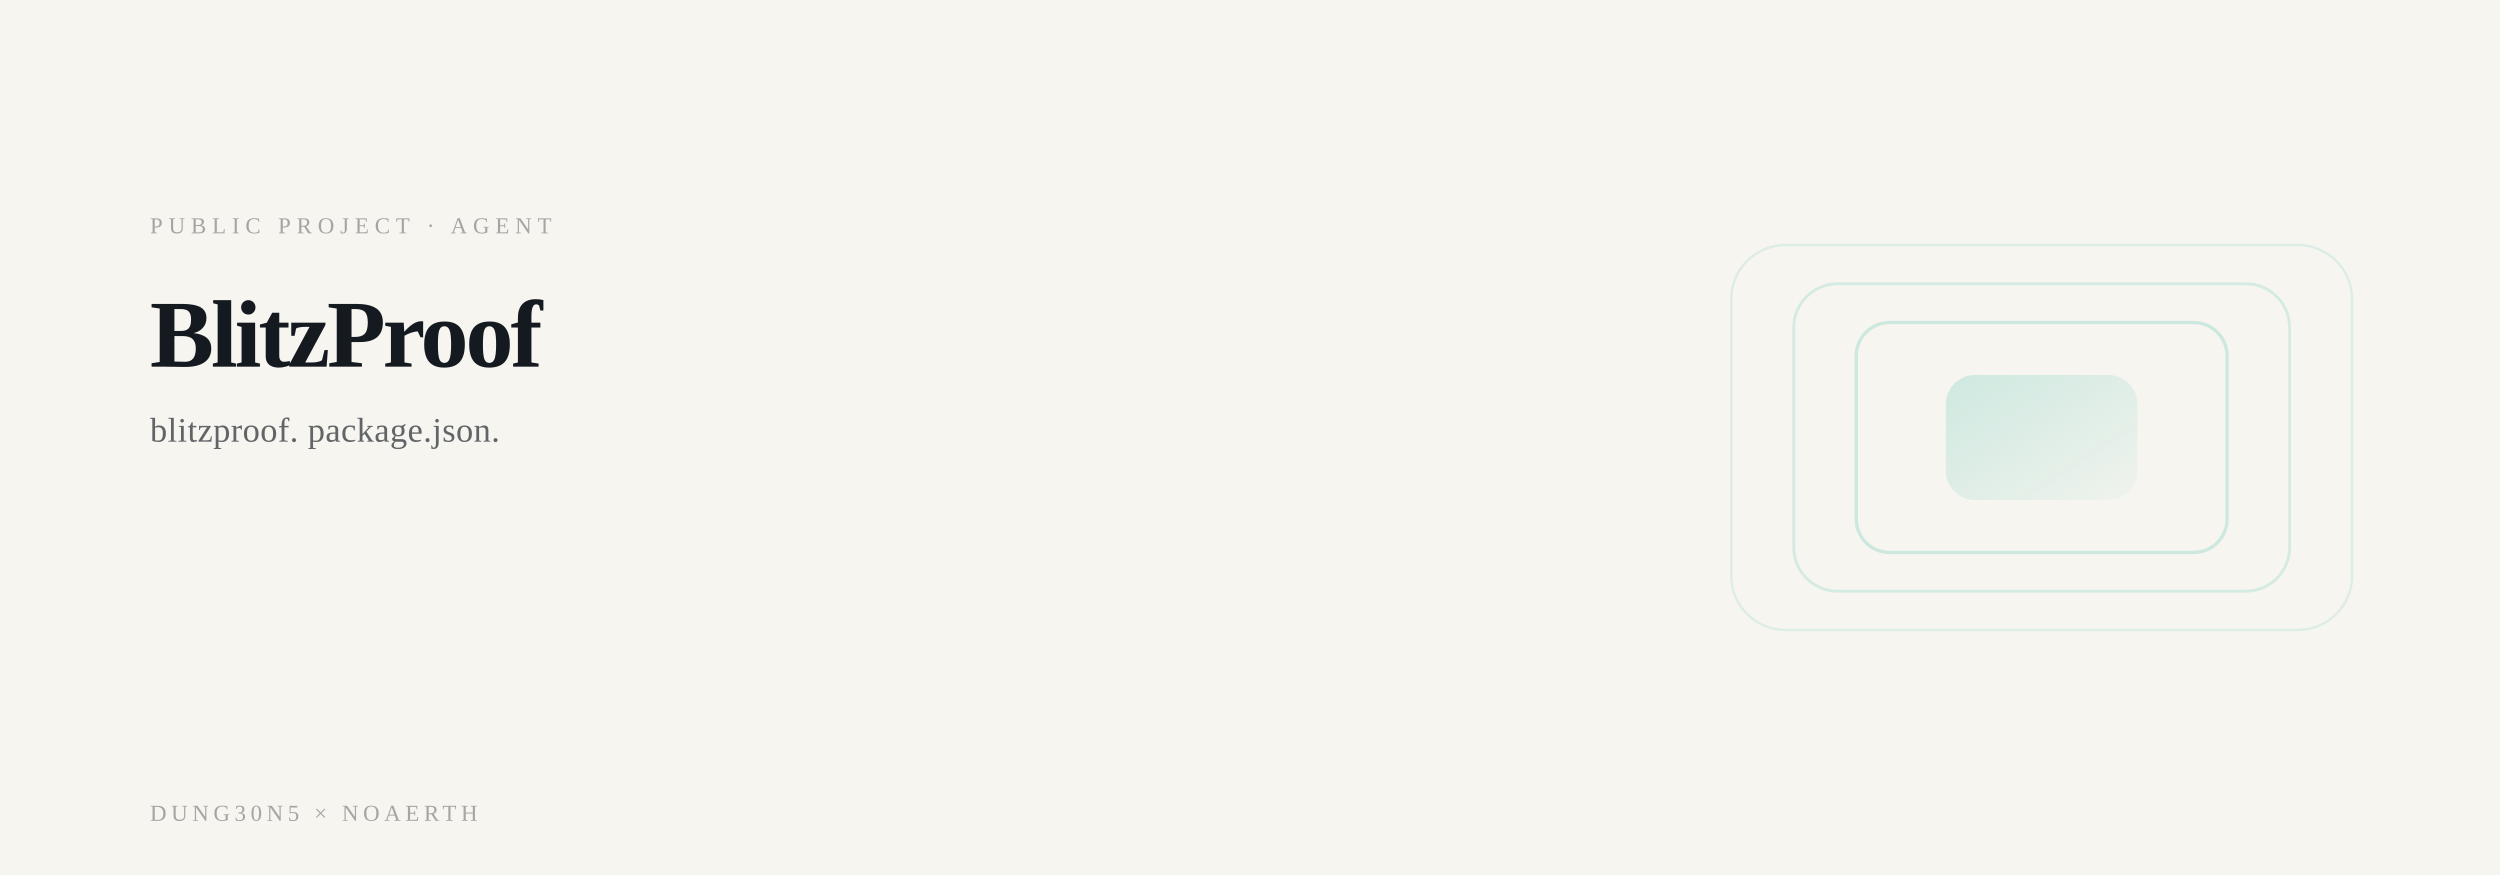
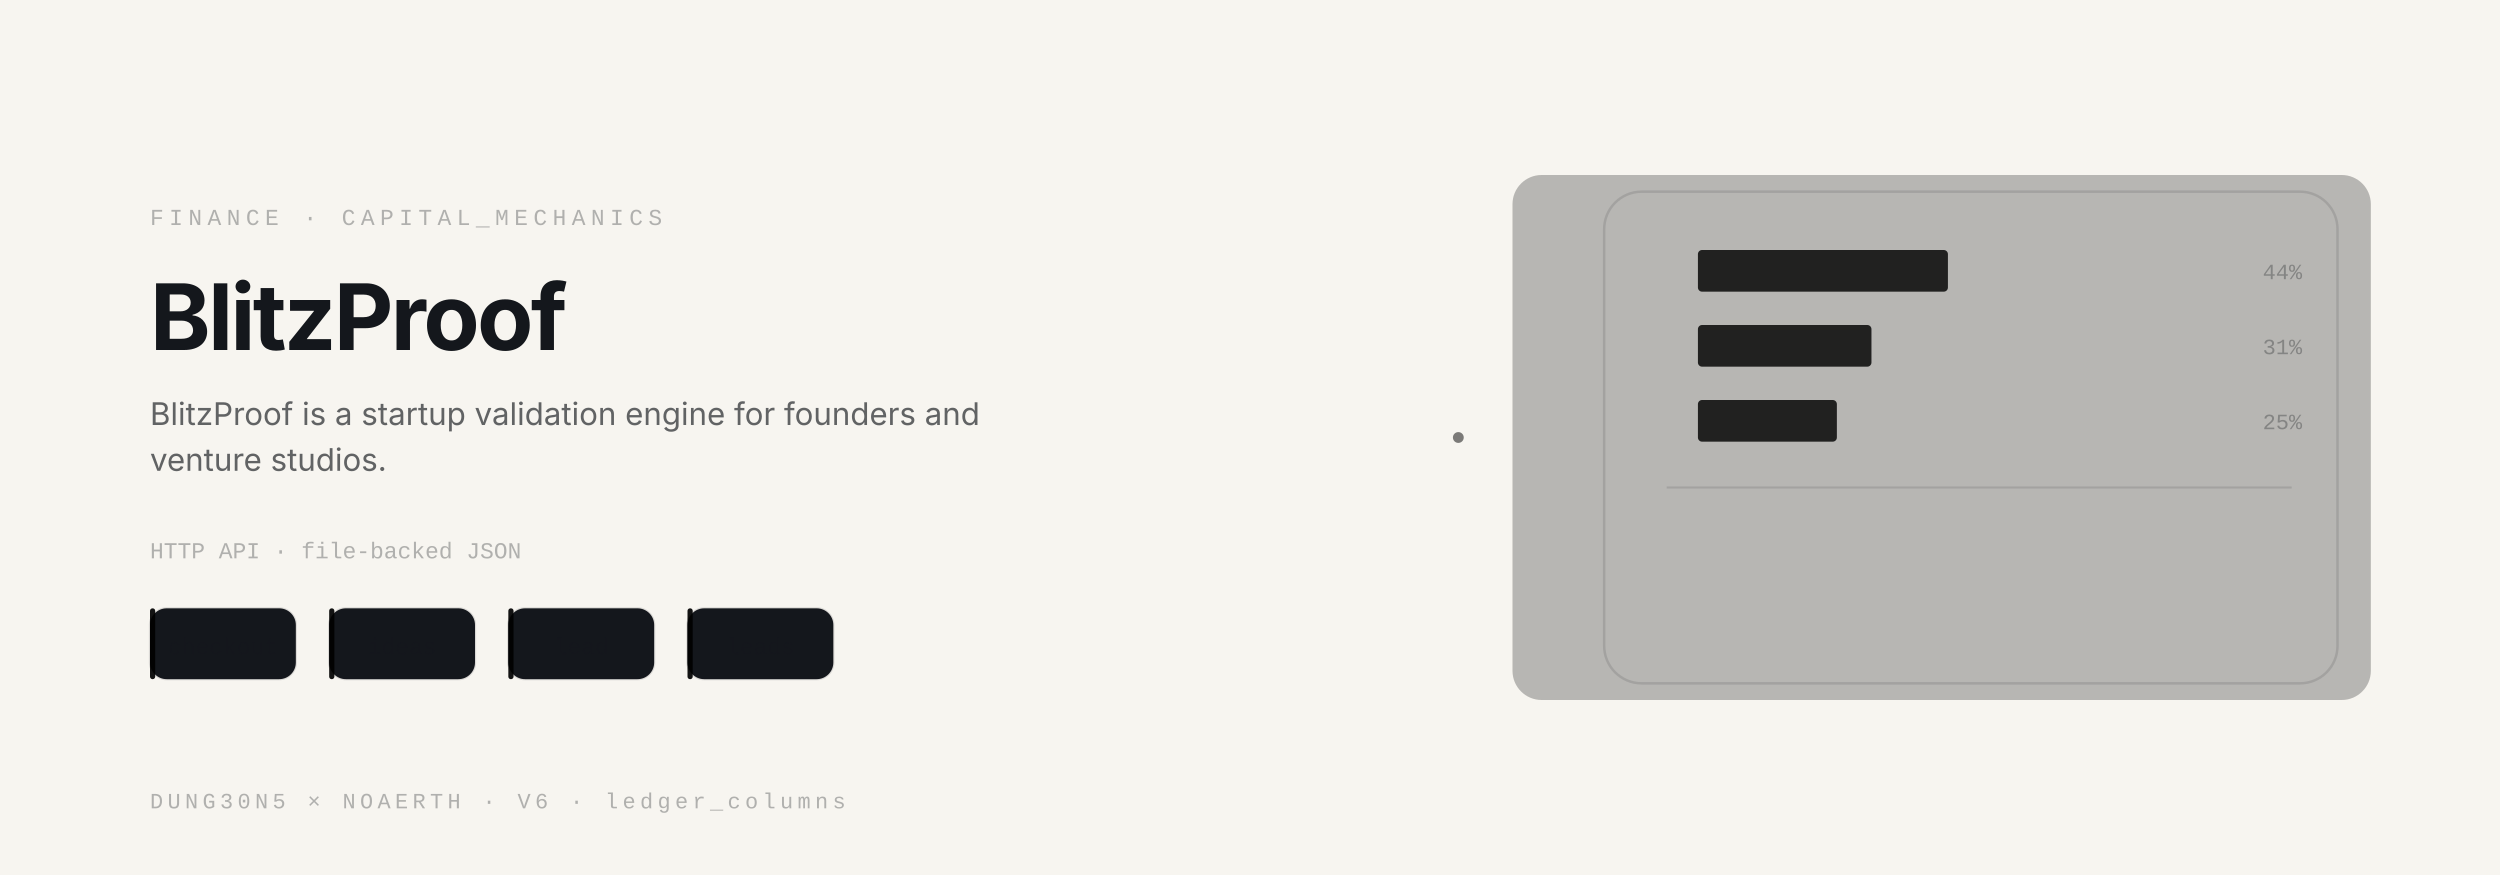
- <svg xmlns="http://www.w3.org/2000/svg" viewBox="0 0 1200 420" width="1200" height="420" role="img" aria-label="BlitzProof: a state ring with tool nodes attached. Motion depicts an objective becomes context, tools read and write state, the loop closes.">
-   <defs>
-     <linearGradient id="hero-blitzproof-light-a" x1="0" y1="0" x2="1" y2="1">
-       <stop offset="0" stop-color="#7fd1c1" stop-opacity="0.85" />
-       <stop offset="1" stop-color="#7fd1c1" stop-opacity="0.15" />
-     </linearGradient>
-   </defs>
+ <svg xmlns="http://www.w3.org/2000/svg" viewBox="0 0 1200 420" width="1200" height="420" role="img" aria-label="BlitzProof: value enters, allocates across positions, and settles">
  <rect width="1200" height="420" fill="#f7f5f0" />
-   <rect x="891" y="154.82" width="178" height="110.36" rx="16" fill="none" stroke="#7fd1c1" stroke-width="1.60" opacity="0.36" />
-   <rect x="861" y="136.22" width="238" height="147.56" rx="21" fill="none" stroke="#7fd1c1" stroke-width="1.38" opacity="0.29" />
-   <rect x="831" y="117.62" width="298" height="184.76" rx="26" fill="none" stroke="#7fd1c1" stroke-width="1.16" opacity="0.23" />
-   <rect x="934" y="180" width="92" height="60" rx="14" fill="url(#hero-blitzproof-light-a)" opacity="0.40" />
-   <text x="72" y="112" fill="#141a205c" font-size="11" letter-spacing="2.8">PUBLIC PROJECT · AGENT</text>
-   <text x="72" y="176" fill="#141a20" font-size="46" font-weight="660" letter-spacing="-1.4">BlitzProof</text>
-   <text x="72" y="212" fill="#141a20a8" font-size="16.5" letter-spacing="0.2">blitzproof. package.json.</text>
-   <rect x="72" y="266" width="106" height="40" rx="9" fill="#141a20" fill-opacity="0.05" stroke="#f4efe424" stroke-width="1.1" opacity="0">
-     <animate attributeName="opacity" from="0" to="1" dur="0.5s" begin="0.50s" fill="freeze" />
-   </rect>
-   <rect x="72" y="266" width="2.5" height="40" rx="1.2" fill="#7fd1c1" opacity="0">
-     <animate attributeName="opacity" from="0" to="0.9" dur="0.5s" begin="0.50s" fill="freeze" />
-   </rect>
-   <text x="125" y="291" fill="#141a20" font-size="11.5" text-anchor="middle" font-family="ui-monospace,SFMono-Regular,Menlo,monospace" opacity="0">objective<animate attributeName="opacity" from="0" to="1" dur="0.5s" begin="0.65s" fill="freeze" />
-   </text>
-   <rect x="194" y="266" width="106" height="40" rx="9" fill="#141a20" fill-opacity="0.05" stroke="#f4efe424" stroke-width="1.1" opacity="0">
-     <animate attributeName="opacity" from="0" to="1" dur="0.5s" begin="1.00s" fill="freeze" />
-   </rect>
-   <rect x="194" y="266" width="2.5" height="40" rx="1.2" fill="#7fd1c1" opacity="0">
-     <animate attributeName="opacity" from="0" to="0.9" dur="0.5s" begin="1.00s" fill="freeze" />
-   </rect>
-   <text x="247" y="291" fill="#141a20" font-size="11.5" text-anchor="middle" font-family="ui-monospace,SFMono-Regular,Menlo,monospace" opacity="0">load context<animate attributeName="opacity" from="0" to="1" dur="0.5s" begin="1.15s" fill="freeze" />
-   </text>
-   <rect x="316" y="266" width="106" height="40" rx="9" fill="#141a20" fill-opacity="0.05" stroke="#f4efe424" stroke-width="1.1" opacity="0">
-     <animate attributeName="opacity" from="0" to="1" dur="0.5s" begin="1.50s" fill="freeze" />
-   </rect>
-   <rect x="316" y="266" width="2.5" height="40" rx="1.2" fill="#7fd1c1" opacity="0">
-     <animate attributeName="opacity" from="0" to="0.9" dur="0.5s" begin="1.50s" fill="freeze" />
-   </rect>
-   <text x="369" y="291" fill="#141a20" font-size="11.5" text-anchor="middle" font-family="ui-monospace,SFMono-Regular,Menlo,monospace" opacity="0">call tools<animate attributeName="opacity" from="0" to="1" dur="0.5s" begin="1.65s" fill="freeze" />
-   </text>
-   <rect x="438" y="266" width="106" height="40" rx="9" fill="#141a20" fill-opacity="0.05" stroke="#f4efe424" stroke-width="1.1" opacity="0">
-     <animate attributeName="opacity" from="0" to="1" dur="0.5s" begin="2.00s" fill="freeze" />
-   </rect>
-   <rect x="438" y="266" width="2.5" height="40" rx="1.2" fill="#e7c27a" opacity="0">
-     <animate attributeName="opacity" from="0" to="0.9" dur="0.5s" begin="2.00s" fill="freeze" />
-   </rect>
-   <text x="491" y="291" fill="#141a20" font-size="11.5" text-anchor="middle" font-family="ui-monospace,SFMono-Regular,Menlo,monospace" opacity="0">verify<animate attributeName="opacity" from="0" to="1" dur="0.5s" begin="2.15s" fill="freeze" />
-   </text>
-   <text x="72" y="394" fill="#141a205c" font-size="11" letter-spacing="2.2">DUNG30N5 × NOAERTH</text>
+   <text x="72" y="108" font-family="ui-monospace, SFMono-Regular, Menlo, Monaco, Consolas, 'Liberation Mono', monospace" font-size="11" letter-spacing="2.6" fill="#14171c4f">FINANCE · CAPITAL_MECHANICS</text>
+   <text x="72" y="168" font-family="-apple-system, BlinkMacSystemFont, 'Segoe UI', Inter, Helvetica, Arial, sans-serif" font-size="44" font-weight="660" letter-spacing="-1.2" fill="#14171c">BlitzProof</text>
+   <text x="72" y="204" font-family="-apple-system, BlinkMacSystemFont, 'Segoe UI', Inter, Helvetica, Arial, sans-serif" font-size="15" fill="#14171ca8">BlitzProof is a startup validation engine for founders and</text>
+   <text x="72" y="226" font-family="-apple-system, BlinkMacSystemFont, 'Segoe UI', Inter, Helvetica, Arial, sans-serif" font-size="15" fill="#14171ca8">venture studios.</text>
+   <text x="72" y="268" font-family="ui-monospace, SFMono-Regular, Menlo, Monaco, Consolas, 'Liberation Mono', monospace" font-size="11" fill="#14171c4f">HTTP API · file-backed JSON</text>
+   <rect x="72.0" y="292.0" width="70.0" height="34.0" rx="8" fill="#14171c" stroke="#14171c1f" stroke-width="1.1" />
+   <rect x="72.0" y="292.0" width="2.5" height="34.0" rx="1.2" fill="amber" opacity="0.92" />
+   <text x="107.0" y="314" font-family="ui-monospace, SFMono-Regular, Menlo, Monaco, Consolas, 'Liberation Mono', monospace" font-size="11" fill="#14171c" fill-opacity="0.82" text-anchor="middle">checkout</text>
+   <rect x="158.0" y="292.0" width="70.0" height="34.0" rx="8" fill="#14171c" stroke="#14171c1f" stroke-width="1.1" />
+   <rect x="158.0" y="292.0" width="2.5" height="34.0" rx="1.2" fill="amber" opacity="0.92" />
+   <text x="193.0" y="314" font-family="ui-monospace, SFMono-Regular, Menlo, Monaco, Consolas, 'Liberation Mono', monospace" font-size="11" fill="#14171c" fill-opacity="0.82" text-anchor="middle">ideas</text>
+   <rect x="244.0" y="292.0" width="70.0" height="34.0" rx="8" fill="#14171c" stroke="#14171c1f" stroke-width="1.1" />
+   <rect x="244.0" y="292.0" width="2.5" height="34.0" rx="1.2" fill="amber" opacity="0.92" />
+   <text x="279.0" y="314" font-family="ui-monospace, SFMono-Regular, Menlo, Monaco, Consolas, 'Liberation Mono', monospace" font-size="11" fill="#14171c" fill-opacity="0.82" text-anchor="middle">lead</text>
+   <rect x="330.0" y="292.0" width="70.0" height="34.0" rx="8" fill="#14171c" stroke="#14171c1f" stroke-width="1.1" />
+   <rect x="330.0" y="292.0" width="2.5" height="34.0" rx="1.2" fill="mint" opacity="0.92" />
+   <text x="365.0" y="314" font-family="ui-monospace, SFMono-Regular, Menlo, Monaco, Consolas, 'Liberation Mono', monospace" font-size="11" fill="#14171c" fill-opacity="0.82" text-anchor="middle">leads</text>
+   <rect x="726.0" y="84.0" width="412.0" height="252.0" rx="14" fill="amber" fill-opacity="0.05" />
+   <line x1="740.0" y1="85.0" x2="1124.0" y2="85.0" stroke="amber" stroke-width="1.6" opacity="0.4" />
+   <rect x="738.0" y="316.0" width="382.0" height="20" rx="5" fill="none" stroke="amber" stroke-width="1.1" opacity="0.30" />
+   <rect x="754.0" y="286.0" width="362.0" height="20" rx="5" fill="none" stroke="amber" stroke-width="1.1" opacity="0.24" />
+   <rect x="770.0" y="256.0" width="342.0" height="20" rx="5" fill="none" stroke="amber" stroke-width="1.1" opacity="0.18" />
+   <rect x="786.0" y="226.0" width="322.0" height="20" rx="5" fill="none" stroke="amber" stroke-width="1.1" opacity="0.12" />
+   <rect x="726.0" y="84.0" width="412.0" height="252.0" rx="14" fill="#000" fill-opacity="0.22" />
+   <path d="M1095.0 293.0 h18 v18 h-18 z" fill="none" stroke="mint" stroke-width="1.4" opacity="0.6" />
+   <rect x="770" y="92" width="352" height="236" rx="18" fill="none" stroke="#14171c1f" stroke-width="1.2" />
+   <rect x="815.0" y="120.0" width="120.0" height="20.0" rx="2" fill="mint" opacity="0.82" />
+   <text x="1105" y="134" font-family="ui-monospace, SFMono-Regular, Menlo, Monaco, Consolas, 'Liberation Mono', monospace" font-size="10.5" fill="#14171c4f" text-anchor="end">44%</text>
+   <rect x="815.0" y="156.0" width="83.3" height="20.0" rx="2" fill="amber" opacity="0.82" />
+   <text x="1105" y="170" font-family="ui-monospace, SFMono-Regular, Menlo, Monaco, Consolas, 'Liberation Mono', monospace" font-size="10.5" fill="#14171c4f" text-anchor="end">31%</text>
+   <rect x="815.0" y="192.0" width="66.7" height="20.0" rx="2" fill="amber" opacity="0.82" />
+   <text x="1105" y="206" font-family="ui-monospace, SFMono-Regular, Menlo, Monaco, Consolas, 'Liberation Mono', monospace" font-size="10.5" fill="#14171c4f" text-anchor="end">25%</text>
+   <line x1="800" y1="234" x2="1100" y2="234" stroke="#14171c1f" stroke-width="1" />
+   <circle cx="700.0" cy="210.0" r="2.6" fill="amber" opacity="0.5" />
+   <text x="72" y="388" font-family="ui-monospace, SFMono-Regular, Menlo, Monaco, Consolas, 'Liberation Mono', monospace" font-size="10.5" letter-spacing="2.1" fill="#14171c4f">DUNG30N5 × NOAERTH · V6 · ledger_columns</text>
</svg>
